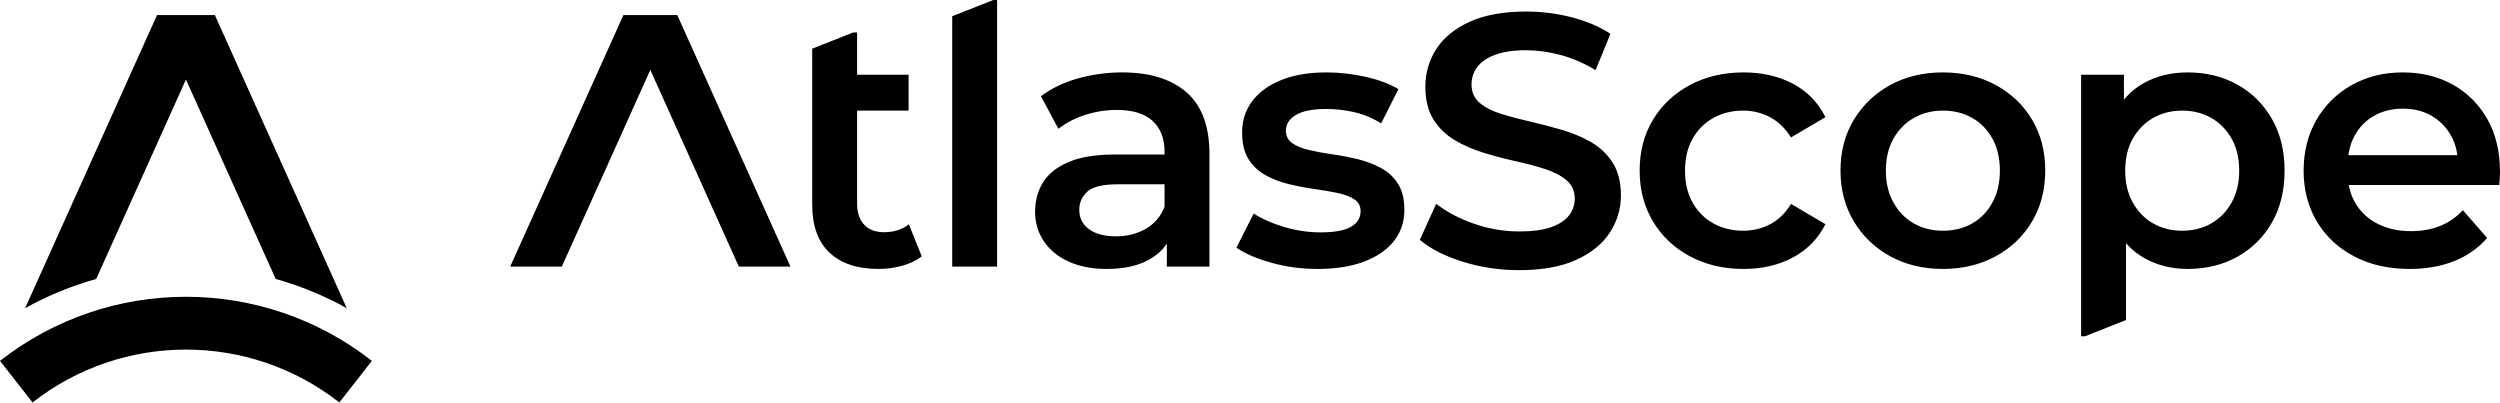
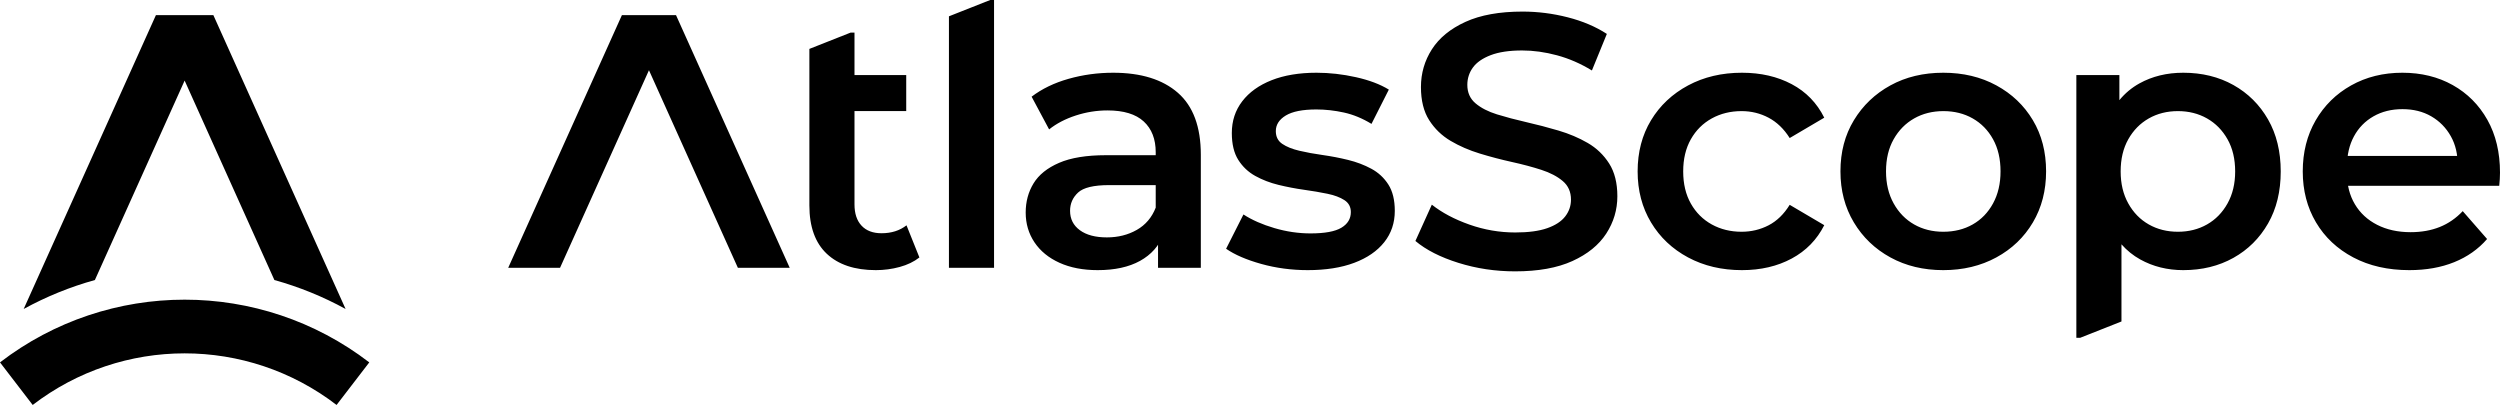
- <svg xmlns="http://www.w3.org/2000/svg" viewBox="0 0 6958.16 1120.15" width="6958.16" height="1120.15">
-   <path fill="currentColor" d="M437.02 42L598.02 42L965.05 857.61A924 924 0 0 0 767.31 776.4L517.52 221.33L267.74 776.4A924 924 0 0 0 70 857.61ZM0 1004.36A840 840 0 0 1 1035.05 1004.36L944.48 1120.15A693 693 0 0 0 90.57 1120.15ZM1735.05 42L1885.05 42L2200.05 742L2056.39 742L1810.05 194.56L1563.7 742L1420.05 742ZM2444.7 748.52Q2478.61 748.52 2510.75 739.78Q2542.9 731.03 2565.42 713.42L2529.7 624.34Q2501.61 646.3 2460.42 646.3Q2424.74 646.3 2405.15 625.34Q2385.55 604.37 2385.55 566.31V307.76H2528.9V208.06H2385.55V90.28H2374.92L2260.56 135.5V182H2260.57V342H2260.56V569.18Q2260.56 657.8 2308.75 703.16Q2356.95 748.52 2444.7 748.52ZM2650.26 742H2775.26V0H2764.61L2650.26 45.21ZM3247.65 742V633.68L3241.23 611.16V421.94Q3241.23 367.14 3208.02 336.56Q3174.81 305.98 3107.62 305.98Q3062.79 305.98 3019.56 320.09Q2976.34 334.21 2945.86 358.56L2897.37 267.9Q2940.14 235.28 2999.74 218.41Q3059.34 201.54 3123.34 201.54Q3239.09 201.54 3302.66 257.14Q3366.23 312.74 3366.23 428.84V742ZM3080.46 748.52Q3019.56 748.52 2974.56 728.13Q2929.56 707.74 2905.25 671.42Q2880.94 635.09 2880.94 588.97Q2880.94 543.8 2902.72 508.11Q2924.49 472.41 2973.46 451.24Q3022.43 430.06 3103.08 430.06H3258V512.94H3112.09Q3048.23 512.94 3026.07 533.58Q3003.91 554.22 3003.91 584.19Q3003.91 617.99 3031.03 637.89Q3058.16 657.79 3105.8 657.79Q3152.31 657.79 3188.78 637.02Q3225.26 616.25 3241.23 575.32L3262.39 650.16Q3244.17 697.22 3197.81 722.87Q3151.46 748.52 3080.46 748.52ZM3667.5 748.52Q3600.12 748.52 3538.65 731.34Q3477.18 714.16 3441.27 689.29L3489.34 594.28Q3524.86 617.28 3575.05 632.02Q3625.24 646.76 3675.12 646.76Q3734.4 646.76 3760.65 631.05Q3786.91 615.34 3786.91 587.67Q3786.91 566.09 3769.04 554.5Q3751.17 542.91 3721.86 536.86Q3692.56 530.81 3657.31 525.87Q3622.07 520.94 3586.77 512.37Q3551.46 503.81 3522.15 487.55Q3492.85 471.29 3474.98 442.97Q3457.11 414.65 3457.11 368.52Q3457.11 318.26 3485.99 280.61Q3514.88 242.97 3567.37 222.25Q3619.86 201.54 3691.83 201.54Q3745.74 201.54 3800.95 213.85Q3856.16 226.16 3892.19 248.28L3844.12 343.3Q3806.48 320.3 3767.72 311.8Q3728.96 303.3 3691.35 303.3Q3634.42 303.3 3606.73 320.01Q3579.04 336.72 3579.04 363.26Q3579.04 386.58 3596.91 398.67Q3614.78 410.77 3644.09 417.69Q3673.39 424.6 3708.63 429.54Q3743.87 434.47 3779.12 443.1Q3814.36 451.73 3843.66 467.56Q3872.97 483.38 3890.84 511.27Q3908.71 539.16 3908.71 584.41Q3908.71 634.28 3879.45 671.13Q3850.19 707.97 3796.34 728.24Q3742.48 748.52 3667.5 748.52ZM4228.08 751.91Q4146.18 751.91 4071.14 728.42Q3996.11 704.94 3951.81 667.72L3997.34 567.11Q4039.5 600.47 4101.44 622.32Q4163.37 644.17 4228.34 644.17Q4283.24 644.17 4317.1 632.27Q4350.97 620.37 4366.93 599.68Q4382.9 578.99 4382.9 553.06Q4382.9 521 4360.16 501.73Q4337.42 482.46 4300.74 470.6Q4264.06 458.75 4219.58 448.94Q4175.1 439.14 4130.55 425.57Q4086 412.01 4049.33 390.31Q4012.65 368.62 3989.91 332.86Q3967.17 297.1 3967.17 241.1Q3967.17 183.94 3997.57 136.53Q4027.98 89.13 4090.46 60.61Q4152.95 32.09 4248.76 32.09Q4311.93 32.09 4373.96 47.97Q4435.99 63.84 4482.29 93.97L4440.89 195.31Q4394.12 166.7 4344.31 153.26Q4294.5 139.83 4247.63 139.83Q4194.48 139.83 4160.55 152.79Q4126.62 165.76 4111.15 187.08Q4095.68 208.4 4095.68 235.2Q4095.68 267.13 4118.43 286.34Q4141.17 305.54 4177.84 316.9Q4214.52 328.25 4259.07 338.43Q4303.62 348.6 4348.1 361.73Q4392.58 374.86 4429.26 396.12Q4465.93 417.38 4488.68 453.07Q4511.42 488.77 4511.42 543.77Q4511.42 599.93 4480.58 647.34Q4449.74 694.74 4386.88 723.32Q4324.02 751.91 4228.08 751.91ZM4852.63 748.52Q4769.08 748.52 4703.48 713.39Q4637.88 678.26 4600.74 616.37Q4563.59 554.48 4563.59 474.97Q4563.59 394.58 4600.74 333.19Q4637.88 271.8 4703.48 236.67Q4769.08 201.54 4852.63 201.54Q4930.87 201.54 4990.55 233.22Q5050.23 264.91 5080.71 326.1L4984.94 382.5Q4960.98 344.5 4926.46 326.19Q4891.95 307.89 4851.63 307.89Q4805.74 307.89 4769 328.16Q4732.26 348.43 4711.05 385.86Q4689.85 423.29 4689.85 474.97Q4689.85 526.64 4711.05 564.13Q4732.26 601.63 4769 621.9Q4805.74 642.17 4851.63 642.17Q4891.95 642.17 4926.46 624.3Q4960.98 606.43 4984.94 567.56L5080.71 623.96Q5050.23 684.28 4990.55 716.4Q4930.87 748.52 4852.63 748.52ZM5407.5 748.52Q5325.33 748.52 5261.04 713.32Q5196.75 678.13 5159.67 616.14Q5122.59 554.16 5122.59 474.82Q5122.59 394.58 5159.83 333.15Q5197.08 271.73 5261.02 236.63Q5324.95 201.54 5407.5 201.54Q5490.06 201.54 5554.54 236.58Q5619.02 271.61 5655.72 332.94Q5692.42 394.27 5692.42 474.83Q5692.42 554.48 5655.84 616.31Q5619.25 678.13 5554.44 713.32Q5489.63 748.52 5407.5 748.52ZM5407.5 642.17Q5453.4 642.17 5489.07 621.9Q5524.74 601.63 5545.45 563.63Q5566.16 525.64 5566.16 474.86Q5566.16 423.29 5545.45 385.86Q5524.74 348.43 5489.07 328.16Q5453.4 307.89 5407.94 307.89Q5362.48 307.89 5326.8 328.16Q5291.13 348.43 5269.99 385.86Q5248.85 423.29 5248.85 474.86Q5248.85 525.64 5269.99 563.63Q5291.13 601.63 5326.74 621.9Q5362.35 642.17 5407.5 642.17ZM6088.48 748.52Q6166.57 748.52 6227.44 714.52Q6288.31 680.52 6323.44 619.19Q6358.57 557.87 6358.57 475.09Q6358.57 392.32 6323.44 331Q6288.31 269.67 6227.44 235.61Q6166.57 201.54 6088.48 201.54Q6020.44 201.54 5967.04 231.11Q5935.09 248.8 5911.49 277.5V208.06H5792.26V936H5802.91L5917.26 890.79V676.98Q5939.89 702.62 5969.24 718.89Q6022.7 748.52 6088.48 748.52ZM6073.66 642.17Q6028.63 642.17 5992.96 621.9Q5957.29 601.63 5936.15 563.7Q5915 525.77 5915 475.09Q5915 423.42 5936.15 385.93Q5957.29 348.43 5992.96 328.16Q6028.63 307.89 6073.66 307.89Q6118.68 307.89 6154.36 328.16Q6190.03 348.43 6211.17 385.93Q6232.31 423.42 6232.31 475.09Q6232.31 525.77 6211.17 563.7Q6190.03 601.63 6154.36 621.9Q6118.68 642.17 6073.66 642.17ZM6706.89 748.52Q6618.21 748.52 6551.55 713.26Q6484.88 678 6448.24 616.11Q6411.59 554.22 6411.59 474.97Q6411.59 395.45 6447.3 333.63Q6483.01 271.8 6545.68 236.67Q6608.34 201.54 6687.63 201.54Q6766.02 201.54 6827.12 235.72Q6888.22 269.9 6923.19 332.03Q6958.16 394.16 6958.16 478.45Q6958.16 486.09 6957.59 496.24Q6957.03 506.39 6956.03 514.91H6511.52V432.03H6890.01L6840.71 458.41Q6841.58 412.48 6821.81 377.36Q6802.04 342.23 6767.67 322.33Q6733.31 302.43 6687.89 302.43Q6642.48 302.43 6607.61 322.33Q6572.74 342.23 6553.47 377.79Q6534.2 413.35 6534.2 461.03V481.09Q6534.2 529.16 6556.04 565.91Q6577.87 602.66 6617.8 623Q6657.74 643.34 6710.41 643.34Q6755.37 643.34 6791.19 628.98Q6827.01 614.63 6854.88 585.05L6922.38 662.26Q6885.87 704.39 6831.28 726.45Q6776.7 748.52 6706.89 748.52Z" />
+ <svg xmlns="http://www.w3.org/2000/svg" viewBox="0 0 6927.34 1122.13" width="6927.34" height="1122.13">
+   <path fill="currentColor" d="M431.99 42L591.24 42L957.6 856.14A928.38 928.38 0 0 0 760.31 775.93L511.61 223.27L262.92 775.93A928.38 928.38 0 0 0 65.62 856.14ZM0 1004.15A840 840 0 0 1 1023.23 1004.15L932.63 1122.13A691.25 691.25 0 0 0 90.6 1122.13ZM1723.23 42L1873.23 42L2188.23 742L2044.58 742L1798.23 194.56L1551.88 742L1408.23 742ZM2426.88 748.52Q2460.79 748.52 2492.94 739.78Q2525.08 731.03 2547.6 713.42L2511.88 624.34Q2483.79 646.3 2442.6 646.3Q2406.93 646.3 2387.33 625.34Q2367.74 604.37 2367.74 566.31V307.76H2511.08V208.06H2367.74V90.28H2357.1L2242.74 135.5V182H2242.75V342H2242.74V569.18Q2242.74 657.8 2290.94 703.16Q2339.13 748.52 2426.88 748.52ZM2629.44 742H2754.44V0H2743.8L2629.44 45.21ZM3208.83 742V633.68L3202.41 611.16V421.94Q3202.41 367.14 3169.2 336.56Q3136 305.98 3068.81 305.98Q3023.97 305.98 2980.75 320.09Q2937.52 334.21 2907.04 358.56L2858.55 267.9Q2901.32 235.28 2960.92 218.41Q3020.52 201.54 3084.52 201.54Q3200.27 201.54 3263.84 257.14Q3327.41 312.74 3327.41 428.84V742ZM3041.64 748.52Q2980.74 748.52 2935.74 728.13Q2890.74 707.74 2866.43 671.42Q2842.13 635.09 2842.13 588.97Q2842.13 543.8 2863.9 508.11Q2885.68 472.41 2934.65 451.24Q2983.62 430.06 3064.26 430.06H3219.19V512.94H3073.27Q3009.41 512.94 2987.25 533.58Q2965.09 554.22 2965.09 584.19Q2965.09 617.99 2992.22 637.89Q3019.34 657.79 3066.98 657.79Q3113.49 657.79 3149.97 637.02Q3186.44 616.25 3202.41 575.32L3223.57 650.16Q3205.35 697.22 3159 722.87Q3112.64 748.52 3041.64 748.52ZM3623.69 748.52Q3556.3 748.52 3494.83 731.34Q3433.36 714.16 3397.45 689.29L3445.52 594.28Q3481.04 617.28 3531.23 632.02Q3581.43 646.76 3631.3 646.76Q3690.58 646.76 3716.84 631.05Q3743.09 615.34 3743.09 587.67Q3743.09 566.09 3725.22 554.5Q3707.35 542.91 3678.04 536.86Q3648.74 530.81 3613.5 525.87Q3578.25 520.94 3542.95 512.37Q3507.64 503.81 3478.34 487.55Q3449.03 471.29 3431.16 442.97Q3413.29 414.65 3413.29 368.52Q3413.29 318.26 3442.18 280.61Q3471.07 242.97 3523.55 222.25Q3576.04 201.54 3648.01 201.54Q3701.92 201.54 3757.13 213.85Q3812.34 226.16 3848.38 248.28L3800.31 343.3Q3762.66 320.3 3723.9 311.8Q3685.14 303.3 3647.53 303.3Q3590.6 303.3 3562.91 320.01Q3535.22 336.72 3535.22 363.26Q3535.22 386.58 3553.09 398.67Q3570.96 410.77 3600.27 417.69Q3629.57 424.6 3664.81 429.54Q3700.06 434.47 3735.3 443.1Q3770.54 451.73 3799.85 467.56Q3829.15 483.38 3847.02 511.27Q3864.89 539.16 3864.89 584.41Q3864.89 634.28 3835.63 671.13Q3806.38 707.97 3752.52 728.24Q3698.66 748.52 3623.69 748.52ZM4198.26 751.91Q4116.36 751.91 4041.32 728.42Q3966.29 704.94 3922 667.72L3967.52 567.11Q4009.69 600.47 4071.62 622.32Q4133.56 644.17 4198.52 644.17Q4253.42 644.17 4287.28 632.27Q4321.15 620.37 4337.12 599.68Q4353.08 578.99 4353.08 553.06Q4353.08 521 4330.34 501.73Q4307.6 482.46 4270.92 470.6Q4234.25 458.75 4189.76 448.94Q4145.28 439.14 4100.73 425.57Q4056.19 412.01 4019.51 390.31Q3982.83 368.62 3960.09 332.86Q3937.35 297.1 3937.35 241.1Q3937.35 183.94 3967.75 136.53Q3998.16 89.13 4060.65 60.61Q4123.13 32.09 4218.94 32.09Q4282.11 32.09 4344.14 47.97Q4406.18 63.84 4452.47 93.97L4411.07 195.31Q4364.3 166.7 4314.49 153.26Q4264.69 139.83 4217.81 139.83Q4164.66 139.83 4130.73 152.79Q4096.8 165.76 4081.33 187.08Q4065.87 208.4 4065.87 235.2Q4065.87 267.13 4088.61 286.34Q4111.35 305.54 4148.03 316.9Q4184.7 328.25 4229.25 338.43Q4273.8 348.6 4318.28 361.73Q4362.76 374.86 4399.44 396.12Q4436.12 417.38 4458.86 453.07Q4481.6 488.77 4481.6 543.77Q4481.6 599.93 4450.76 647.34Q4419.92 694.74 4357.06 723.32Q4294.2 751.91 4198.26 751.91ZM4826.81 748.52Q4743.26 748.52 4677.66 713.39Q4612.07 678.26 4574.92 616.37Q4537.77 554.48 4537.77 474.97Q4537.77 394.58 4574.92 333.19Q4612.07 271.8 4677.66 236.67Q4743.26 201.54 4826.81 201.54Q4905.05 201.54 4964.73 233.22Q5024.41 264.91 5054.89 326.1L4959.13 382.5Q4935.16 344.5 4900.65 326.19Q4866.13 307.89 4825.81 307.89Q4779.92 307.89 4743.18 328.16Q4706.44 348.43 4685.24 385.86Q4664.03 423.29 4664.03 474.97Q4664.03 526.64 4685.24 564.13Q4706.44 601.63 4743.18 621.9Q4779.92 642.17 4825.81 642.17Q4866.13 642.17 4900.65 624.3Q4935.16 606.43 4959.13 567.56L5054.89 623.96Q5024.41 684.28 4964.73 716.4Q4905.05 748.52 4826.81 748.52ZM5384.69 748.52Q5302.52 748.52 5238.23 713.32Q5173.94 678.13 5136.85 616.14Q5099.77 554.16 5099.77 474.82Q5099.77 394.58 5137.02 333.15Q5174.26 271.73 5238.2 236.63Q5302.13 201.54 5384.69 201.54Q5467.24 201.54 5531.72 236.58Q5596.21 271.61 5632.9 332.94Q5669.6 394.27 5669.6 474.83Q5669.6 554.48 5633.02 616.31Q5596.44 678.13 5531.63 713.32Q5466.82 748.52 5384.69 748.52ZM5384.69 642.17Q5430.58 642.17 5466.25 621.9Q5501.93 601.63 5522.63 563.63Q5543.34 525.64 5543.34 474.86Q5543.34 423.29 5522.63 385.86Q5501.93 348.43 5466.25 328.16Q5430.58 307.89 5385.12 307.89Q5339.66 307.89 5303.99 328.16Q5268.31 348.43 5247.17 385.86Q5226.03 423.29 5226.03 474.86Q5226.03 525.64 5247.17 563.63Q5268.31 601.63 5303.93 621.9Q5339.54 642.17 5384.69 642.17ZM6049.66 748.52Q6127.75 748.52 6188.63 714.52Q6249.5 680.52 6284.63 619.19Q6319.75 557.87 6319.75 475.09Q6319.75 392.32 6284.63 331Q6249.5 269.67 6188.63 235.61Q6127.75 201.54 6049.66 201.54Q5981.63 201.54 5928.22 231.11Q5896.27 248.8 5872.67 277.5V208.06H5753.44V936H5764.09L5878.44 890.79V676.98Q5901.07 702.62 5930.42 718.89Q5983.88 748.52 6049.66 748.52ZM6034.84 642.17Q5989.81 642.17 5954.14 621.9Q5918.47 601.63 5897.33 563.7Q5876.19 525.77 5876.19 475.09Q5876.19 423.42 5897.33 385.93Q5918.47 348.43 5954.14 328.16Q5989.81 307.89 6034.84 307.89Q6079.87 307.89 6115.54 328.16Q6151.21 348.43 6172.35 385.93Q6193.5 423.42 6193.5 475.09Q6193.5 525.77 6172.35 563.7Q6151.21 601.63 6115.54 621.9Q6079.87 642.17 6034.84 642.17ZM6676.07 748.52Q6587.39 748.52 6520.73 713.26Q6454.07 678 6417.42 616.11Q6380.77 554.22 6380.77 474.97Q6380.77 395.45 6416.48 333.63Q6452.19 271.8 6514.86 236.67Q6577.52 201.54 6656.81 201.54Q6735.2 201.54 6796.3 235.72Q6857.4 269.9 6892.37 332.03Q6927.34 394.16 6927.34 478.45Q6927.34 486.09 6926.78 496.24Q6926.21 506.39 6925.21 514.91H6480.7V432.03H6859.19L6809.89 458.41Q6810.76 412.48 6790.99 377.36Q6771.22 342.23 6736.85 322.33Q6702.49 302.43 6657.07 302.43Q6611.66 302.43 6576.79 322.33Q6541.93 342.23 6522.66 377.79Q6503.38 413.35 6503.38 461.03V481.09Q6503.38 529.16 6525.22 565.91Q6547.06 602.66 6586.99 623Q6626.92 643.34 6679.59 643.34Q6724.56 643.34 6760.38 628.98Q6796.19 614.63 6824.07 585.05L6891.56 662.26Q6855.05 704.39 6800.47 726.45Q6745.88 748.52 6676.07 748.52Z" />
</svg>
